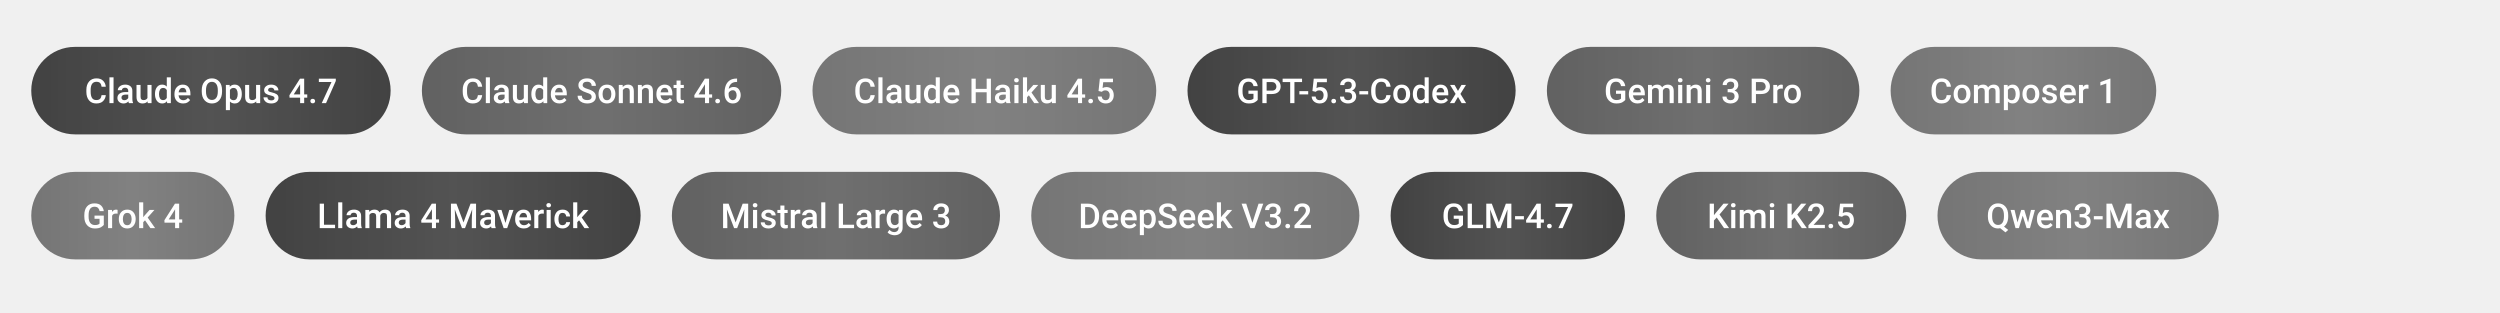
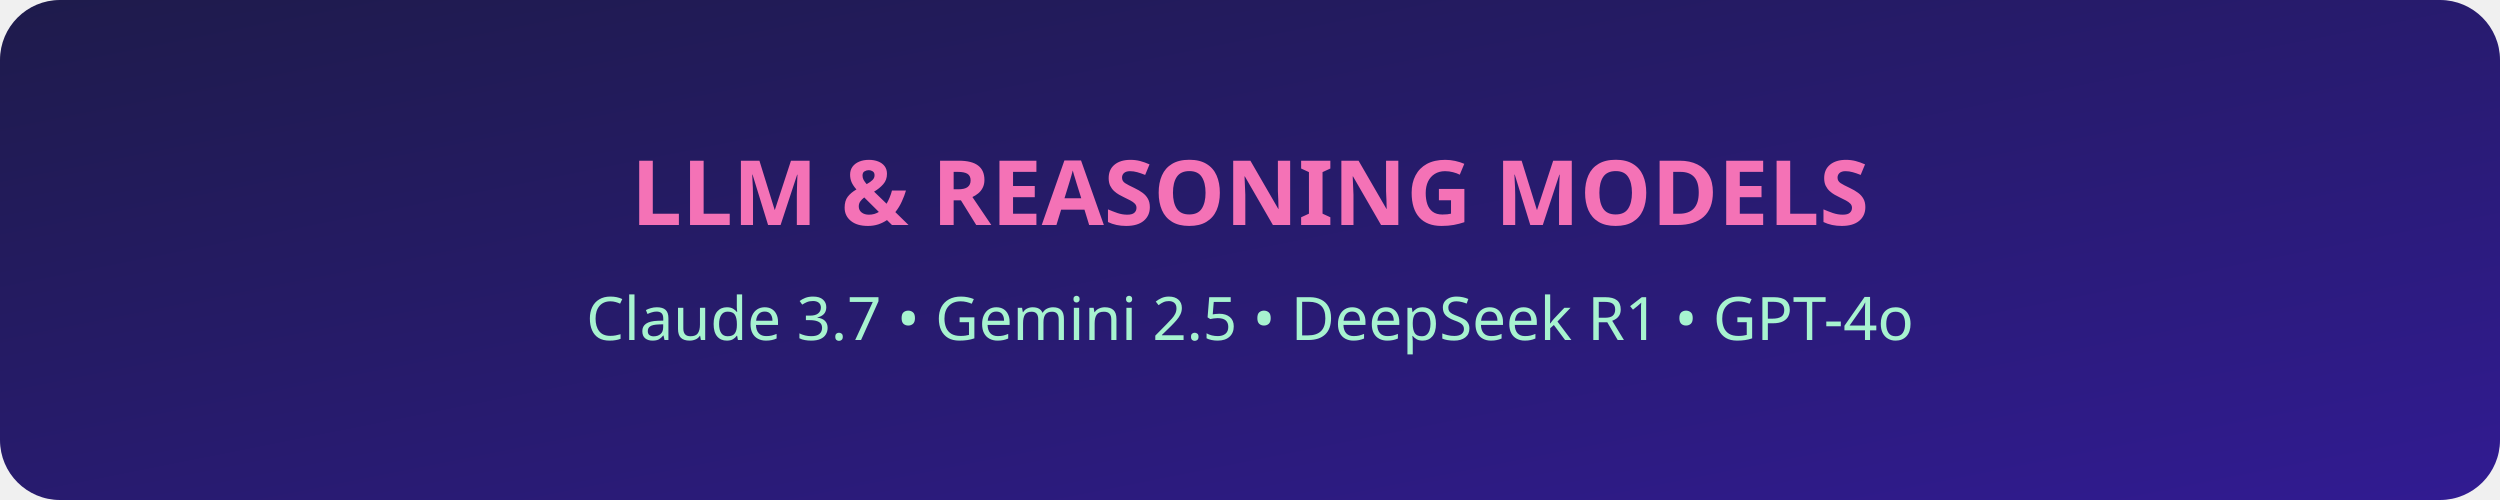
- <svg xmlns="http://www.w3.org/2000/svg" width="800" height="100" viewBox="0 0 800 100">
+ <svg xmlns="http://www.w3.org/2000/svg" viewBox="0 0 500 100" role="img" aria-labelledby="banner-models-title banner-models-desc">
  <defs>
-     <linearGradient id="shimmer" x1="0%" y1="0%" x2="100%" y2="0%">
-       <stop offset="0%" style="stop-color:rgba(255,255,255,0); stop-opacity:0">
-         <animate attributeName="offset" values="-1;2" dur="2s" repeatCount="indefinite" />
-       </stop>
-       <stop offset="50%" style="stop-color:rgba(255,255,255,0.3); stop-opacity:0.3">
-         <animate attributeName="offset" values="-0.5;2.5" dur="2s" repeatCount="indefinite" />
-       </stop>
-       <stop offset="100%" style="stop-color:rgba(255,255,255,0); stop-opacity:0">
-         <animate attributeName="offset" values="0;3" dur="2s" repeatCount="indefinite" />
-       </stop>
+     <linearGradient id="banner-models-bg" x1="0" y1="0" x2="1" y2="1">
+       <stop offset="0" stop-color="#1E1B4B" />
+       <stop offset="1" stop-color="#311B92" />
    </linearGradient>
  </defs>
  <style>
-     .label { font-family: 'Roboto', 'Segoe UI', Arial, sans-serif; font-size: 11px; font-weight: 500; fill: white; }
-     .pill { fill: #616161; }
-     .pill-light { fill: #757575; }
-     .pill-dark { fill: #424242; }
-     .shimmer-overlay { fill: url(#shimmer); }
+     .banner-models-pulse {
+       animation: banner-models-pulse 3s ease-in-out infinite;
+       transform-box: view-box;
+       transform-origin: 250px 50px;
+     }
+     @keyframes banner-models-pulse {
+       0%, 100% { transform: scale(1); }
+       50% { transform: scale(1.02); }
+     }
+     @media (prefers-reduced-motion: reduce) {
+       [data-animated] { animation: none !important; }
+     }
  </style>
-   <g transform="translate(10, 15)">
-     <g>
-       <rect x="0" y="0" width="115" height="28" rx="14" class="pill-dark" />
-       <rect x="0" y="0" width="115" height="28" rx="14" class="shimmer-overlay" />
-       <text x="57.5" y="18" class="label" text-anchor="middle">Claude Opus 4.7</text>
-     </g>
-     <g>
-       <rect x="125" y="0" width="115" height="28" rx="14" class="pill" />
-       <rect x="125" y="0" width="115" height="28" rx="14" class="shimmer-overlay" />
-       <text x="182.5" y="18" class="label" text-anchor="middle">Claude Sonnet 4.6</text>
-     </g>
-     <g>
-       <rect x="250" y="0" width="110" height="28" rx="14" class="pill-light" />
-       <rect x="250" y="0" width="110" height="28" rx="14" class="shimmer-overlay" />
-       <text x="305" y="18" class="label" text-anchor="middle">Claude Haiku 4.5</text>
-     </g>
-     <g>
-       <rect x="370" y="0" width="105" height="28" rx="14" class="pill-dark" />
-       <rect x="370" y="0" width="105" height="28" rx="14" class="shimmer-overlay" />
-       <text x="422.5" y="18" class="label" text-anchor="middle">GPT-5.3-Codex</text>
-     </g>
-     <g>
-       <rect x="485" y="0" width="100" height="28" rx="14" class="pill" />
-       <rect x="485" y="0" width="100" height="28" rx="14" class="shimmer-overlay" />
-       <text x="535" y="18" class="label" text-anchor="middle">Gemini 3 Pro</text>
-     </g>
-     <g>
-       <rect x="595" y="0" width="85" height="28" rx="14" class="pill-light" />
-       <rect x="595" y="0" width="85" height="28" rx="14" class="shimmer-overlay" />
-       <text x="637.5" y="18" class="label" text-anchor="middle">Composer 1</text>
-     </g>
-   </g>
-   <g transform="translate(10, 55)">
-     <g>
-       <rect x="0" y="0" width="65" height="28" rx="14" class="pill-light" />
-       <rect x="0" y="0" width="65" height="28" rx="14" class="shimmer-overlay" />
-       <text x="32.5" y="18" class="label" text-anchor="middle">Grok 4</text>
-     </g>
-     <g>
-       <rect x="75" y="0" width="120" height="28" rx="14" class="pill-dark" />
-       <rect x="75" y="0" width="120" height="28" rx="14" class="shimmer-overlay" />
-       <text x="135" y="18" class="label" text-anchor="middle">Llama 4 Maverick</text>
-     </g>
-     <g>
-       <rect x="205" y="0" width="105" height="28" rx="14" class="pill" />
-       <rect x="205" y="0" width="105" height="28" rx="14" class="shimmer-overlay" />
-       <text x="257.5" y="18" class="label" text-anchor="middle">Mistral Large 3</text>
-     </g>
-     <g>
-       <rect x="320" y="0" width="105" height="28" rx="14" class="pill-light" />
-       <rect x="320" y="0" width="105" height="28" rx="14" class="shimmer-overlay" />
-       <text x="372.5" y="18" class="label" text-anchor="middle">DeepSeek V3.2</text>
-     </g>
-     <g>
-       <rect x="435" y="0" width="75" height="28" rx="14" class="pill-dark" />
-       <rect x="435" y="0" width="75" height="28" rx="14" class="shimmer-overlay" />
-       <text x="472.5" y="18" class="label" text-anchor="middle">GLM-4.7</text>
-     </g>
-     <g>
-       <rect x="520" y="0" width="80" height="28" rx="14" class="pill" />
-       <rect x="520" y="0" width="80" height="28" rx="14" class="shimmer-overlay" />
-       <text x="560" y="18" class="label" text-anchor="middle">Kimi K2.5</text>
-     </g>
-     <g>
-       <rect x="610" y="0" width="90" height="28" rx="14" class="pill-light" />
-       <rect x="610" y="0" width="90" height="28" rx="14" class="shimmer-overlay" />
-       <text x="655" y="18" class="label" text-anchor="middle">Qwen3-Max</text>
-     </g>
+   <rect width="500" height="100" rx="12" fill="url(#banner-models-bg)" />
+   <g class="banner-models-pulse" data-animated="true">
+     <text x="250" y="45" font-family="system-ui, sans-serif" font-weight="bold" font-size="18" fill="#F472B6" text-anchor="middle">LLM &amp; REASONING MODELS</text>
+     <text x="250" y="68" font-family="system-ui, sans-serif" font-size="12" fill="#A7F3D0" text-anchor="middle">Claude 3.7 • Gemini 2.5 • DeepSeek R1 • GPT-4o</text>
  </g>
</svg>
